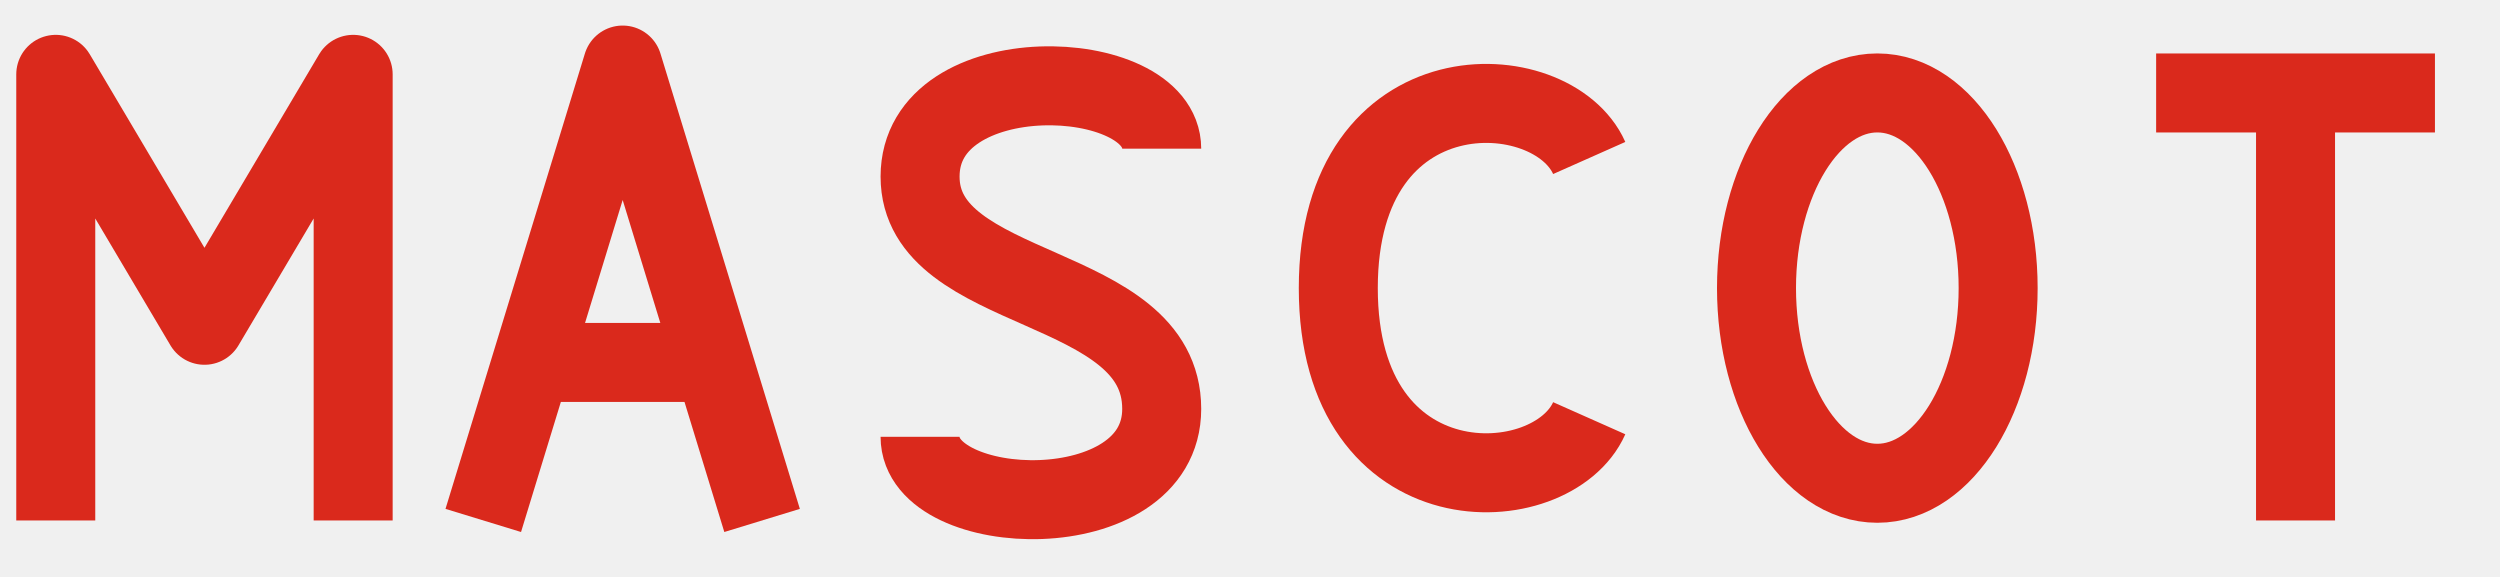
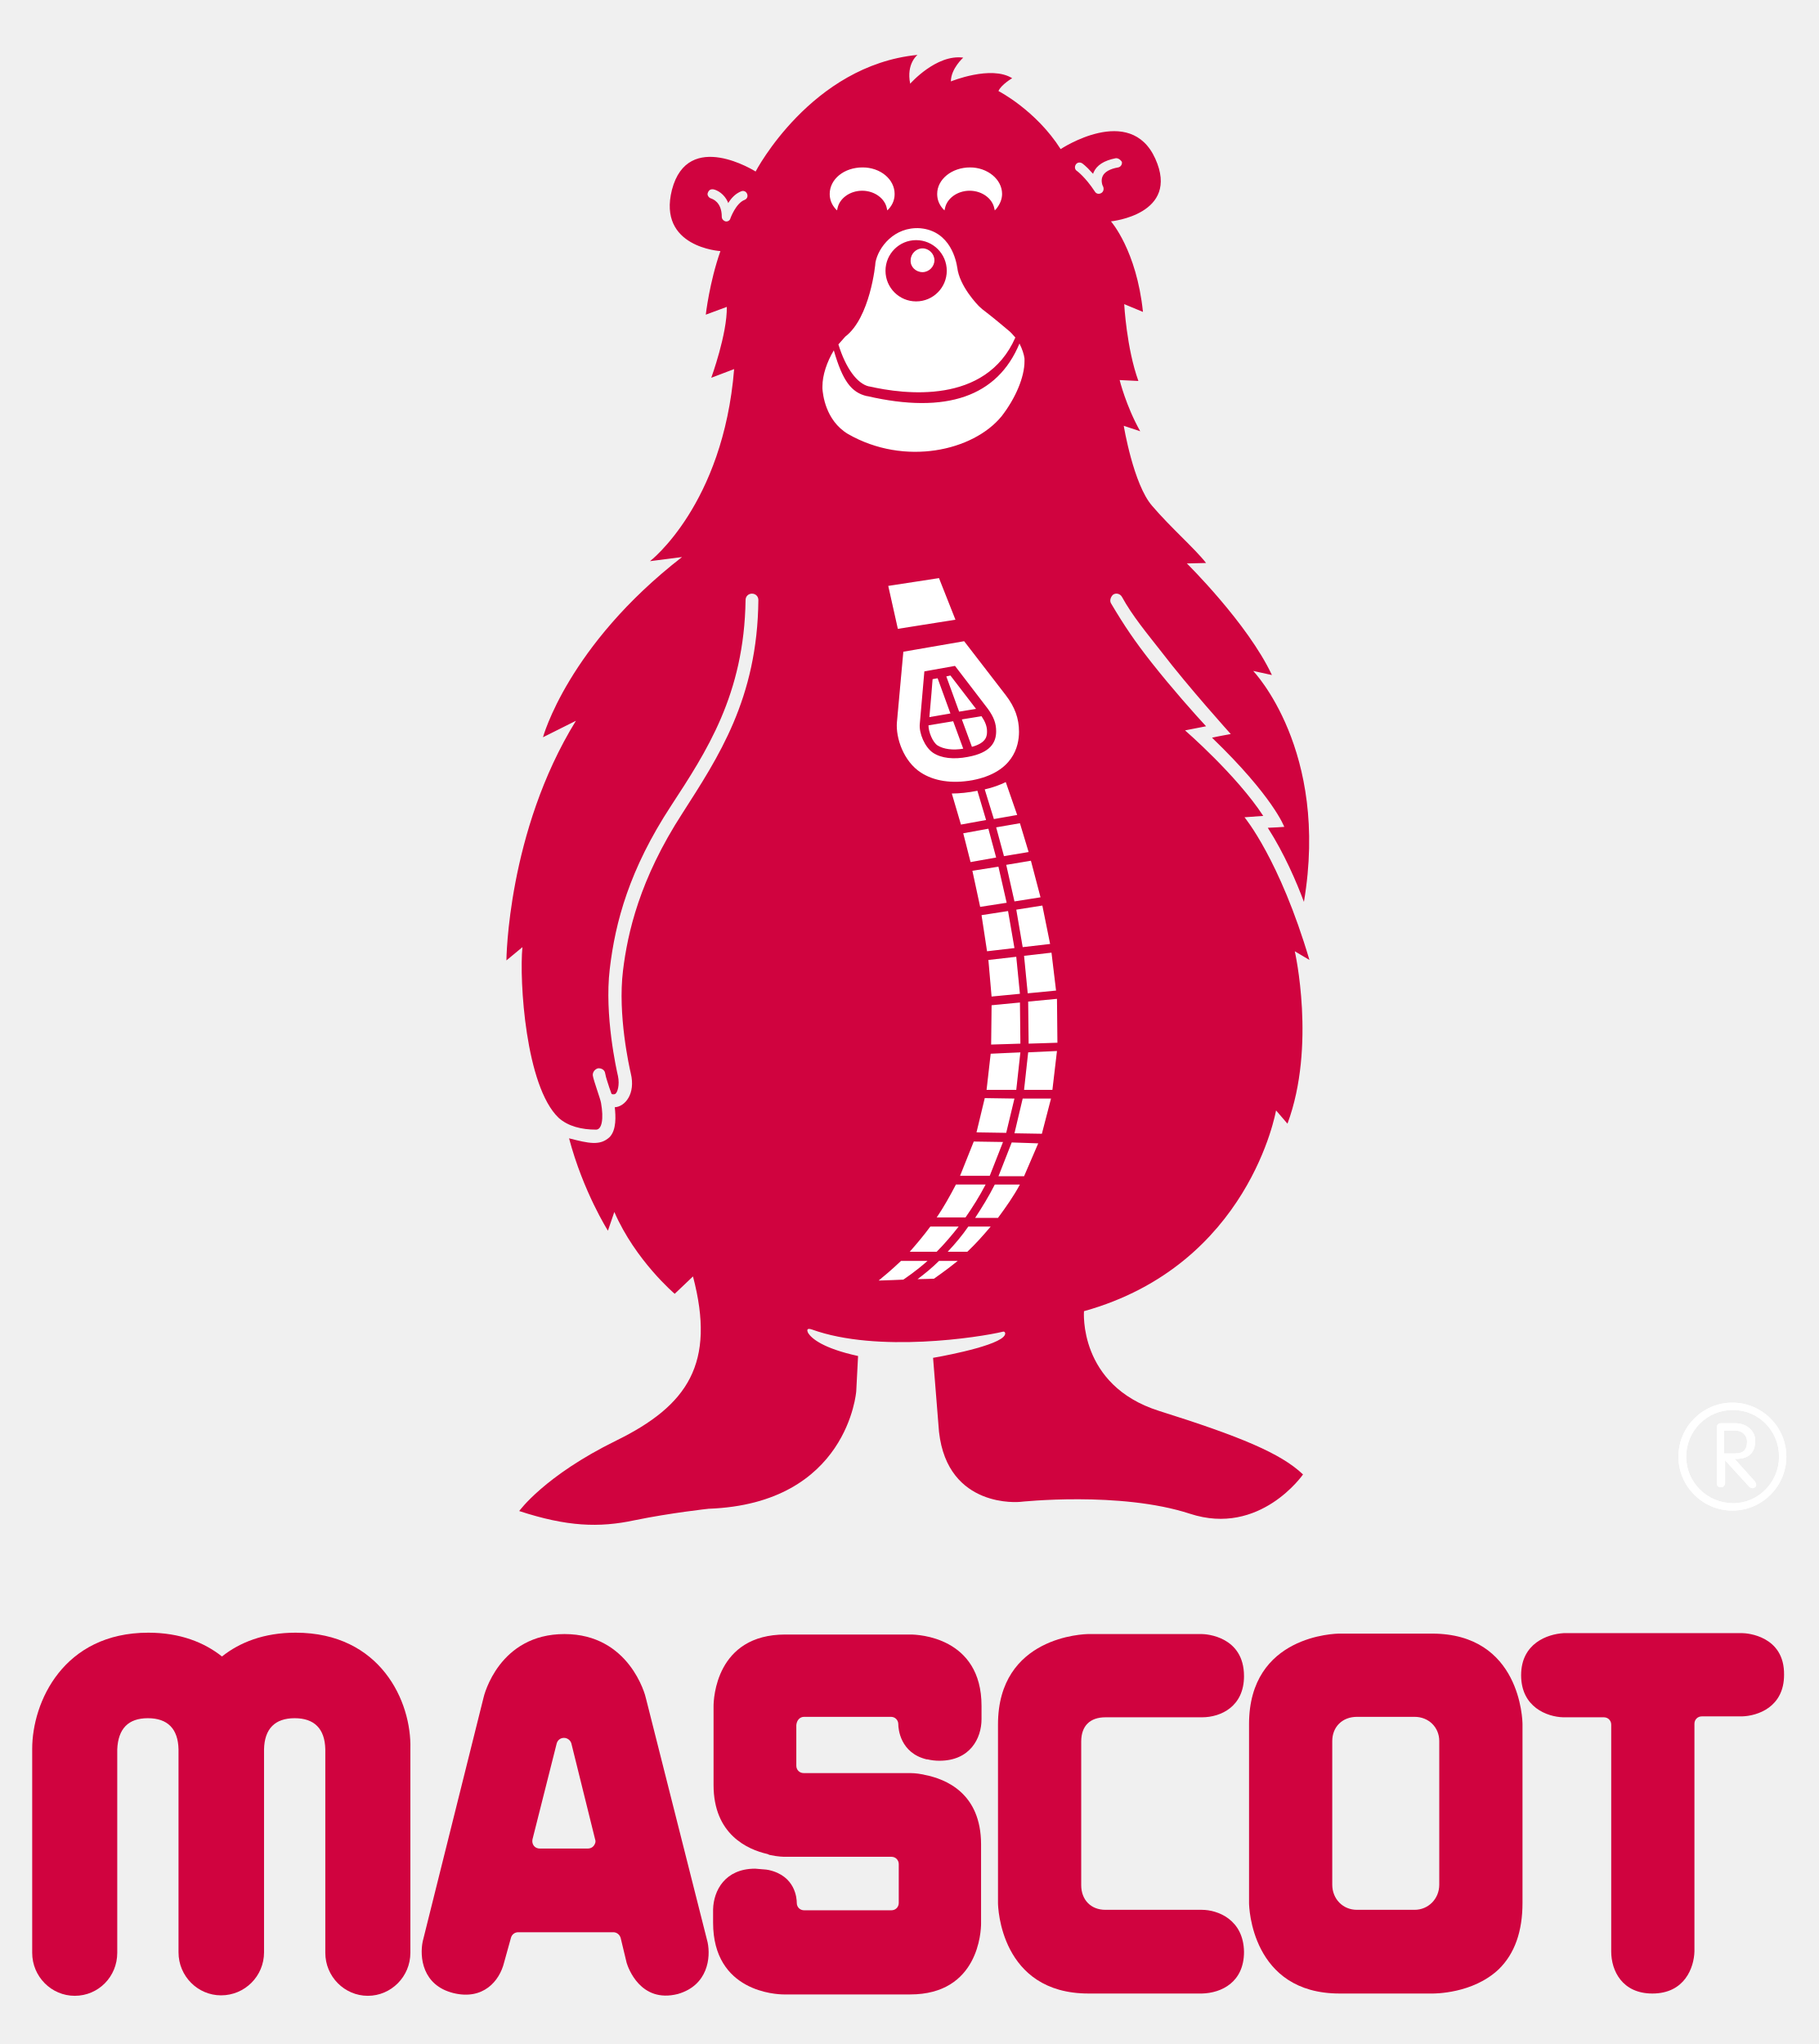
- <svg xmlns="http://www.w3.org/2000/svg" width="538" height="124" viewBox="0 0 538 124">
-   <g fill="none" stroke="#da291c" stroke-width="17" stroke-linejoin="round" transform="translate(12,12)">
-     <path d="M0 100 L0 4 L32 58 L64 4 L64 100" />
-     <g transform="translate(90,0)">
-       <path d="M2 100 L32 2 L62 100" />
-       <path d="M15 66 L49 66" />
+ <svg xmlns="http://www.w3.org/2000/svg" xmlns:xlink="http://www.w3.org/1999/xlink" width="356" height="400" version="1.1" id="Layer_1" x="0px" y="0px" viewBox="72 48 356 400" style="enable-background:new 0 0 500 500;" xml:space="preserve">
+   <g id="watermark_1_">
+     <g>
+       <g style="opacity:0.61;">
+         <g>
+           <g>
+ 					
+ 				</g>
+           <g>
+             <g>
+ 						
+ 					</g>
+             <g>
+ 						
+ 					</g>
+             <g>
+ 						
+ 					</g>
+             <g>
+ 						
+ 					</g>
+             <g>
+ 						
+ 					</g>
+             <g>
+ 						
+ 					</g>
+             <g>
+ 						
+ 					</g>
+             <g>
+ 						
+ 					</g>
+             <g>
+ 						
+ 					</g>
+             <g>
+ 						
+ 					</g>
+             <g>
+ 						
+ 					</g>
+             <g>
+ 						
+ 					</g>
+           </g>
+         </g>
+         <g>
+ 				
+ 			</g>
+         <g>
+ 				
+ 				
+ 				
+ 			</g>
+         <g>
+ 				
+ 			</g>
+         <g>
+ 				
+ 				
+ 			</g>
+         <g>
+ 				
+ 			</g>
+         <g>
+ 				
+ 				
+ 				
+ 			</g>
+         <g>
+ 				
+ 			</g>
+         <g>
+ 				
+ 				
+ 				
+ 			</g>
+         <g>
+ 				
+ 				
+ 				
+ 			</g>
+       </g>
+       <g style="opacity:0.61;">
+ 			
+ 		</g>
    </g>
-     <g transform="translate(180,0)">
-       <path d="M58 20 C58 2 6 0 6 26 C6 52 58 48 58 76 C58 102 6 100 6 82" />
-     </g>
-     <g transform="translate(270,0)">
-       <path d="M60 22 C52 4 6 2 6 50 C6 98 52 96 60 78" />
-     </g>
-     <g transform="translate(360,0)">
-       <ellipse cx="32" cy="50" rx="26" ry="42" />
-     </g>
-     <g transform="translate(450,0)">
-       <path d="M2 8 L62 8" />
-       <path d="M32 8 L32 100" />
+     <g style="opacity:0.61;">
+ 		
+ 		
+ 		
+ 		
+ 		
+ 		
+ 		
+ 		
+ 		
+ 		
+ 		
+ 		
+ 		
+ 		
+ 		
+ 		
+ 		
+ 		
+ 		
+ 		
+ 		
+ 		
+ 	</g>
+   </g>
+   <g>
+ </g>
+   <g>
+     <g>
+       <g>
+         <defs>
+           <rect id="SVGID_1_" x="34" y="26.259" width="432" height="447.483" />
+         </defs>
+         <clipPath id="SVGID_00000019662242026842722730000005765716649060211863_">
+           <use xlink:href="#SVGID_1_" style="overflow:visible;" />
+         </clipPath>
+       </g>
+       <g>
+         <defs>
+           <rect id="SVGID_00000152963505316945229040000013301001503617247406_" x="34" y="26.259" width="432" height="447.483" />
+         </defs>
+         <clipPath id="SVGID_00000183947616458235150350000005750398077501857420_">
+           <use xlink:href="#SVGID_00000152963505316945229040000013301001503617247406_" style="overflow:visible;" />
+         </clipPath>
+       </g>
+       <g>
+         <defs>
+           <rect id="SVGID_00000057858731807305951870000015740555467046056889_" x="34" y="26.259" width="432" height="447.483" />
+         </defs>
+         <clipPath id="SVGID_00000063601526104092666830000009336989137106004102_">
+           <use xlink:href="#SVGID_00000057858731807305951870000015740555467046056889_" style="overflow:visible;" />
+         </clipPath>
+       </g>
+       <g>
+         <defs>
+           <rect id="SVGID_00000169555222223105364270000003868864940615329965_" x="34" y="26.259" width="432" height="447.483" />
+         </defs>
+         <clipPath id="SVGID_00000144326659497934767820000009642017796037800091_">
+           <use xlink:href="#SVGID_00000169555222223105364270000003868864940615329965_" style="overflow:visible;" />
+         </clipPath>
+       </g>
+       <g>
+         <defs>
+           <rect id="SVGID_00000086685027327119250030000011000648720666459816_" x="34" y="26.259" width="432" height="447.483" />
+         </defs>
+         <clipPath id="SVGID_00000160887852218725192350000016100186636242198914_">
+           <use xlink:href="#SVGID_00000086685027327119250030000011000648720666459816_" style="overflow:visible;" />
+         </clipPath>
+       </g>
+       <g>
+         <defs>
+           <rect id="SVGID_00000141413407779993626220000002719748029746378646_" x="34" y="26.259" width="432" height="447.483" />
+         </defs>
+         <clipPath id="SVGID_00000004525966414604708470000007915530905091210677_">
+           <use xlink:href="#SVGID_00000141413407779993626220000002719748029746378646_" style="overflow:visible;" />
+         </clipPath>
+       </g>
+       <g>
+         <defs>
+           <rect id="SVGID_00000146464731817306686590000007098044233211330976_" x="34" y="26.259" width="432" height="447.483" />
+         </defs>
+         <clipPath id="SVGID_00000096043890252403112780000015350810836101049784_">
+           <use xlink:href="#SVGID_00000146464731817306686590000007098044233211330976_" style="overflow:visible;" />
+         </clipPath>
+       </g>
+       <g>
+         <defs>
+           <rect id="SVGID_00000009578981804292206640000009399017400805704116_" x="34" y="26.259" width="432" height="447.483" />
+         </defs>
+         <clipPath id="SVGID_00000083069695141081751140000011724130816380657083_">
+           <use xlink:href="#SVGID_00000009578981804292206640000009399017400805704116_" style="overflow:visible;" />
+         </clipPath>
+       </g>
+       <g>
+         <defs>
+           <rect id="SVGID_00000100367429003140140180000013899025093165257861_" x="34" y="26.259" width="432" height="447.483" />
+         </defs>
+         <clipPath id="SVGID_00000028290503473570048940000012415575353603561133_">
+           <use xlink:href="#SVGID_00000100367429003140140180000013899025093165257861_" style="overflow:visible;" />
+         </clipPath>
+       </g>
+       <g>
+         <defs>
+           <rect id="SVGID_00000114063157004555720620000001522961024654162601_" x="34" y="26.259" width="432" height="447.483" />
+         </defs>
+         <clipPath id="SVGID_00000087397336613159245540000010942774953445982614_">
+           <use xlink:href="#SVGID_00000114063157004555720620000001522961024654162601_" style="overflow:visible;" />
+         </clipPath>
+       </g>
+       <g>
+         <defs>
+           <rect id="SVGID_00000053545502395539676870000005278431692418147237_" x="34" y="26.259" width="432" height="447.483" />
+         </defs>
+         <clipPath id="SVGID_00000129206366953789889420000000820631138420132279_">
+           <use xlink:href="#SVGID_00000053545502395539676870000005278431692418147237_" style="overflow:visible;" />
+         </clipPath>
+       </g>
+       <g>
+         <defs>
+           <rect id="SVGID_00000084499497819239049340000013545524871634812316_" x="34" y="26.259" width="432" height="447.483" />
+         </defs>
+         <clipPath id="SVGID_00000089535687351469961070000010633534740547558069_">
+           <use xlink:href="#SVGID_00000084499497819239049340000013545524871634812316_" style="overflow:visible;" />
+         </clipPath>
+       </g>
+       <g>
+         <defs>
+           <rect id="SVGID_00000010293801603893660660000011657934823549986176_" x="34" y="26.259" width="432" height="447.483" />
+         </defs>
+         <clipPath id="SVGID_00000169540598755967699830000000363020963956063367_">
+           <use xlink:href="#SVGID_00000010293801603893660660000011657934823549986176_" style="overflow:visible;" />
+         </clipPath>
+         <path style="clip-path:url(#SVGID_00000169540598755967699830000000363020963956063367_);fill:#FFFFFF;" d="M255.415,85.953     c0,1.074,0.358,2.148,1.163,2.953l0.268,0.268l0.089-0.358c0.358-1.969,2.416-3.49,4.833-3.49c2.416,0,4.475,1.521,4.833,3.49     l0.09,0.358l0.268-0.268c0.716-0.895,1.163-1.879,1.163-2.953c0-2.864-2.864-5.191-6.265-5.191     C258.278,80.762,255.415,83.089,255.415,85.953" />
+       </g>
+       <g>
+         <defs>
+           <rect id="SVGID_00000070805354173988177990000012002388544757513859_" x="34" y="26.259" width="432" height="447.483" />
+         </defs>
+         <clipPath id="SVGID_00000172429711985697071590000012139968243362158506_">
+           <use xlink:href="#SVGID_00000070805354173988177990000012002388544757513859_" style="overflow:visible;" />
+         </clipPath>
+         <path style="clip-path:url(#SVGID_00000172429711985697071590000012139968243362158506_);fill:#FFFFFF;" d="M243.332,99.377     c0,0.447-1.074,10.829-5.907,14.498l-1.342,1.521c1.432,4.654,3.669,7.697,5.996,8.234h0.09     c6.712,1.521,22.732,3.669,28.549-9.576l-0.716-0.805l-0.358-0.358c-1.163-0.984-3.311-2.774-4.564-3.669     c-0.716-0.537-1.163-0.895-1.521-1.253c-0.358-0.358-3.759-3.938-4.296-7.607c-0.179-1.163-1.253-7.16-7.249-7.697     C247.002,92.307,243.78,96.424,243.332,99.377" />
+       </g>
+       <g>
+         <defs>
+           <rect id="SVGID_00000166655407603541586190000006584373487904353938_" x="34" y="26.259" width="432" height="447.483" />
+         </defs>
+         <clipPath id="SVGID_00000067218058147124802970000002760815176482626494_">
+           <use xlink:href="#SVGID_00000166655407603541586190000006584373487904353938_" style="overflow:visible;" />
+         </clipPath>
+         <path style="clip-path:url(#SVGID_00000067218058147124802970000002760815176482626494_);fill:#FFFFFF;" d="M234.383,85.953     c0,1.074,0.358,2.148,1.163,2.953l0.268,0.268l0.09-0.358c0.358-1.969,2.416-3.49,4.833-3.49c2.416,0,4.475,1.521,4.833,3.49     l0.089,0.358l0.268-0.268c0.805-0.895,1.163-1.879,1.163-2.953c0-2.864-2.774-5.191-6.265-5.191     C237.157,80.762,234.383,83.089,234.383,85.953" />
+       </g>
+       <g>
+         <defs>
+           <rect id="SVGID_00000116923098557143973730000012013484890842924978_" x="34" y="26.259" width="432" height="447.483" />
+         </defs>
+         <clipPath id="SVGID_00000039842429904783599670000003099805782657973685_">
+           <use xlink:href="#SVGID_00000116923098557143973730000012013484890842924978_" style="overflow:visible;" />
+         </clipPath>
+         <path style="clip-path:url(#SVGID_00000039842429904783599670000003099805782657973685_);fill:#FFFFFF;" d="M272.508,118.709     v-0.537c-0.09-0.805-0.447-1.879-0.984-2.953c-4.296,10.382-14.319,13.872-29.802,10.292h-0.09     c-3.043-0.716-4.743-3.043-6.444-8.95c-1.342,2.237-2.148,4.833-2.148,7.07v0.447c0,0.984,0.537,6.175,5.012,8.86     c11.098,6.354,24.522,3.311,30.071-3.49C270.808,125.868,272.508,121.751,272.508,118.709" />
+       </g>
+       <g>
+         <defs>
+           <rect id="SVGID_00000010273963255473980280000004713402468929423021_" x="34" y="26.259" width="432" height="447.483" />
+         </defs>
+         <clipPath id="SVGID_00000183937349798977815810000003774844530959350660_">
+           <use xlink:href="#SVGID_00000010273963255473980280000004713402468929423021_" style="overflow:visible;" />
+         </clipPath>
+         <path style="clip-path:url(#SVGID_00000183937349798977815810000003774844530959350660_);fill:#FFFFFF;" d="M258.278,203.283     L258.278,203.283l1.79,6.086l4.922-0.895l-1.7-5.728C261.5,203.104,259.8,203.283,258.278,203.283" />
+       </g>
+       <g>
+         <defs>
+           <rect id="SVGID_00000125580881379799700990000006529630645174025642_" x="34" y="26.259" width="432" height="447.483" />
+         </defs>
+         <clipPath id="SVGID_00000021114165175270615620000008797925367527916479_">
+           <use xlink:href="#SVGID_00000125580881379799700990000006529630645174025642_" style="overflow:visible;" />
+         </clipPath>
+         <path style="clip-path:url(#SVGID_00000021114165175270615620000008797925367527916479_);fill:#FFFFFF;" d="M264.722,202.477     l1.79,5.728l4.564-0.805l-2.237-6.444C267.765,201.582,266.333,202.119,264.722,202.477" />
+       </g>
+       <g>
+         <defs>
+           <rect id="SVGID_00000023279065946867003880000012411805448031993995_" x="34" y="26.259" width="432" height="447.483" />
+         </defs>
+         <clipPath id="SVGID_00000113310730584160047760000005164316533159568260_">
+           <use xlink:href="#SVGID_00000023279065946867003880000012411805448031993995_" style="overflow:visible;" />
+         </clipPath>
+         <polygon style="clip-path:url(#SVGID_00000113310730584160047760000005164316533159568260_);fill:#FFFFFF;" points="     260.516,211.069 261.948,216.707 266.96,215.812 265.438,210.174    " />
+       </g>
+       <g>
+         <defs>
+           <rect id="SVGID_00000030471395212534404990000008943183934060893595_" x="34" y="26.259" width="432" height="447.483" />
+         </defs>
+         <clipPath id="SVGID_00000144313542842914998770000011702848710865676462_">
+           <use xlink:href="#SVGID_00000030471395212534404990000008943183934060893595_" style="overflow:visible;" />
+         </clipPath>
+         <polygon style="clip-path:url(#SVGID_00000144313542842914998770000011702848710865676462_);fill:#FFFFFF;" points="     266.96,209.906 268.571,215.544 273.403,214.738 271.613,209.1    " />
+       </g>
+       <g>
+         <defs>
+           <rect id="SVGID_00000075160537822604064960000017486280306516580526_" x="34" y="26.259" width="432" height="447.483" />
+         </defs>
+         <clipPath id="SVGID_00000005254051158749115000000014764031645447604623_">
+           <use xlink:href="#SVGID_00000075160537822604064960000017486280306516580526_" style="overflow:visible;" />
+         </clipPath>
+         <polygon style="clip-path:url(#SVGID_00000005254051158749115000000014764031645447604623_);fill:#FFFFFF;" points="     262.306,218.408 263.827,225.388 269.018,224.583 267.407,217.513    " />
+       </g>
+       <g>
+         <defs>
+           <rect id="SVGID_00000042017233808069834340000003729439150461551526_" x="34" y="26.259" width="432" height="447.483" />
+         </defs>
+         <clipPath id="SVGID_00000028290193044180601910000003827804066953380273_">
+           <use xlink:href="#SVGID_00000042017233808069834340000003729439150461551526_" style="overflow:visible;" />
+         </clipPath>
+         <polygon style="clip-path:url(#SVGID_00000028290193044180601910000003827804066953380273_);fill:#FFFFFF;" points="     268.929,217.244 270.539,224.404 275.73,223.598 273.851,216.439    " />
+       </g>
+       <g>
+         <defs>
+           <rect id="SVGID_00000015317273185480478910000001548623908302012837_" x="34" y="26.259" width="432" height="447.483" />
+         </defs>
+         <clipPath id="SVGID_00000140710211890023666490000012357705636909333915_">
+           <use xlink:href="#SVGID_00000015317273185480478910000001548623908302012837_" style="overflow:visible;" />
+         </clipPath>
+         <polygon style="clip-path:url(#SVGID_00000140710211890023666490000012357705636909333915_);fill:#FFFFFF;" points="     264.096,227.089 265.259,234.159 270.629,233.533 269.376,226.283    " />
+       </g>
+       <g>
+         <defs>
+           <rect id="SVGID_00000160180791683420742500000005463531182375749267_" x="34" y="26.259" width="432" height="447.483" />
+         </defs>
+         <clipPath id="SVGID_00000168098033355461924360000003487346160895236535_">
+           <use xlink:href="#SVGID_00000160180791683420742500000005463531182375749267_" style="overflow:visible;" />
+         </clipPath>
+         <polygon style="clip-path:url(#SVGID_00000168098033355461924360000003487346160895236535_);fill:#FFFFFF;" points="     270.897,226.015 272.15,233.354 277.61,232.727 276.088,225.209    " />
+       </g>
+       <g>
+         <defs>
+           <rect id="SVGID_00000122714556241607777720000003979556789537819044_" x="34" y="26.259" width="432" height="447.483" />
+         </defs>
+         <clipPath id="SVGID_00000168076825379794091720000008538750477542566544_">
+           <use xlink:href="#SVGID_00000122714556241607777720000003979556789537819044_" style="overflow:visible;" />
+         </clipPath>
+         <polygon style="clip-path:url(#SVGID_00000168076825379794091720000008538750477542566544_);fill:#FFFFFF;" points="     265.438,235.86 265.975,243.019 271.613,242.482 270.897,235.233    " />
+       </g>
+       <g>
+         <defs>
+           <rect id="SVGID_00000027589780382302451230000013472198471758826174_" x="34" y="26.259" width="432" height="447.483" />
+         </defs>
+         <clipPath id="SVGID_00000103228433922359728270000010063329160671864252_">
+           <use xlink:href="#SVGID_00000027589780382302451230000013472198471758826174_" style="overflow:visible;" />
+         </clipPath>
+         <polygon style="clip-path:url(#SVGID_00000103228433922359728270000010063329160671864252_);fill:#FFFFFF;" points="     272.419,235.054 273.135,242.303 278.684,241.766 277.878,234.428    " />
+       </g>
+       <g>
+         <defs>
+           <rect id="SVGID_00000178885260065013687380000002407596373936501425_" x="34" y="26.259" width="432" height="447.483" />
+         </defs>
+         <clipPath id="SVGID_00000106136336494673718360000011955994845082201751_">
+           <use xlink:href="#SVGID_00000178885260065013687380000002407596373936501425_" style="overflow:visible;" />
+         </clipPath>
+         <polygon style="clip-path:url(#SVGID_00000106136336494673718360000011955994845082201751_);fill:#FFFFFF;" points="     266.065,244.72 265.975,252.416 271.792,252.237 271.703,244.183    " />
+       </g>
+       <g>
+         <defs>
+           <rect id="SVGID_00000041992622122882497670000005328957256130114947_" x="34" y="26.259" width="432" height="447.483" />
+         </defs>
+         <clipPath id="SVGID_00000116933454840260165570000002704160015370716319_">
+           <use xlink:href="#SVGID_00000041992622122882497670000005328957256130114947_" style="overflow:visible;" />
+         </clipPath>
+         <polygon style="clip-path:url(#SVGID_00000116933454840260165570000002704160015370716319_);fill:#FFFFFF;" points="     273.224,244.004 273.314,252.237 278.952,252.058 278.863,243.467    " />
+       </g>
+       <g>
+         <defs>
+           <rect id="SVGID_00000039131947239364062580000006915287003988923522_" x="34" y="26.259" width="432" height="447.483" />
+         </defs>
+         <clipPath id="SVGID_00000154421322495324783170000004179623000423268766_">
+           <use xlink:href="#SVGID_00000039131947239364062580000006915287003988923522_" style="overflow:visible;" />
+         </clipPath>
+         <polygon style="clip-path:url(#SVGID_00000154421322495324783170000004179623000423268766_);fill:#FFFFFF;" points="     265.886,254.206 265.08,261.277 270.897,261.277 271.703,254.027    " />
+       </g>
+       <g>
+         <defs>
+           <rect id="SVGID_00000114041282383602320630000003649481162532978104_" x="34" y="26.259" width="432" height="447.483" />
+         </defs>
+         <clipPath id="SVGID_00000041269640932094397760000008254247094873145535_">
+           <use xlink:href="#SVGID_00000114041282383602320630000003649481162532978104_" style="overflow:visible;" />
+         </clipPath>
+         <polygon style="clip-path:url(#SVGID_00000041269640932094397760000008254247094873145535_);fill:#FFFFFF;" points="     273.224,253.938 272.419,261.277 278.057,261.366 278.863,253.759    " />
+       </g>
+       <g>
+         <defs>
+           <rect id="SVGID_00000150091170650971023360000001112720374381257133_" x="34" y="26.259" width="432" height="447.483" />
+         </defs>
+         <clipPath id="SVGID_00000111149039185984211570000012131918253763968436_">
+           <use xlink:href="#SVGID_00000150091170650971023360000001112720374381257133_" style="overflow:visible;" />
+         </clipPath>
+         <polygon style="clip-path:url(#SVGID_00000111149039185984211570000012131918253763968436_);fill:#FFFFFF;" points="     263.111,269.689 268.929,269.779 270.629,262.977 264.812,262.977    " />
+       </g>
+       <g>
+         <defs>
+           <rect id="SVGID_00000088817632433527255980000008502265698050483105_" x="34" y="26.259" width="432" height="447.483" />
+         </defs>
+         <clipPath id="SVGID_00000013166113998368016700000008608808023156336054_">
+           <use xlink:href="#SVGID_00000088817632433527255980000008502265698050483105_" style="overflow:visible;" />
+         </clipPath>
+         <polygon style="clip-path:url(#SVGID_00000013166113998368016700000008608808023156336054_);fill:#FFFFFF;" points="     270.539,269.779 275.909,269.958 277.699,263.066 272.15,263.066    " />
+       </g>
+       <g>
+         <defs>
+           <rect id="SVGID_00000067222963593138518640000005507107369975791263_" x="34" y="26.259" width="432" height="447.483" />
+         </defs>
+         <clipPath id="SVGID_00000102515349905803361380000014377804215028173213_">
+           <use xlink:href="#SVGID_00000067222963593138518640000005507107369975791263_" style="overflow:visible;" />
+         </clipPath>
+         <polygon style="clip-path:url(#SVGID_00000102515349905803361380000014377804215028173213_);fill:#FFFFFF;" points="     262.574,271.39 259.979,278.102 265.796,278.102 268.392,271.479    " />
+       </g>
+       <g>
+         <defs>
+           <rect id="SVGID_00000145018060049160670710000011612598899216755884_" x="34" y="26.259" width="432" height="447.483" />
+         </defs>
+         <clipPath id="SVGID_00000091738030222937586490000012234996733804437939_">
+           <use xlink:href="#SVGID_00000145018060049160670710000011612598899216755884_" style="overflow:visible;" />
+         </clipPath>
+         <polygon style="clip-path:url(#SVGID_00000091738030222937586490000012234996733804437939_);fill:#FFFFFF;" points="     270.003,271.569 267.407,278.102 272.508,278.102 275.283,271.748    " />
+       </g>
+       <g>
+         <defs>
+           <rect id="SVGID_00000031886059504414769830000012854491632630853039_" x="34" y="26.259" width="432" height="447.483" />
+         </defs>
+         <clipPath id="SVGID_00000032642309554941782420000014378410569683389073_">
+           <use xlink:href="#SVGID_00000031886059504414769830000012854491632630853039_" style="overflow:visible;" />
+         </clipPath>
+         <path style="clip-path:url(#SVGID_00000032642309554941782420000014378410569683389073_);fill:#FFFFFF;" d="M255.325,286.246     c0.626,0,5.638,0.09,5.638,0.09c1.432-2.058,2.774-4.206,3.938-6.444h-5.817C257.92,282.04,256.667,284.188,255.325,286.246" />
+       </g>
+       <g>
+         <defs>
+           <rect id="SVGID_00000070097405025906531870000007227668766965328811_" x="34" y="26.259" width="432" height="447.483" />
+         </defs>
+         <clipPath id="SVGID_00000111899188578936773350000002722723077837965198_">
+           <use xlink:href="#SVGID_00000070097405025906531870000007227668766965328811_" style="overflow:visible;" />
+         </clipPath>
+         <path style="clip-path:url(#SVGID_00000111899188578936773350000002722723077837965198_);fill:#FFFFFF;" d="M262.843,286.336     c0.537,0,4.475,0,4.475,0c1.521-2.058,3.043-4.206,4.296-6.533c-0.537,0-4.922,0-4.922,0     C265.528,282.129,264.185,284.277,262.843,286.336" />
+       </g>
+       <g>
+         <defs>
+           <rect id="SVGID_00000059292764427672081850000001165835292800105870_" x="34" y="26.259" width="432" height="447.483" />
+         </defs>
+         <clipPath id="SVGID_00000066514917847157864380000015583925775517025955_">
+           <use xlink:href="#SVGID_00000059292764427672081850000001165835292800105870_" style="overflow:visible;" />
+         </clipPath>
+         <path style="clip-path:url(#SVGID_00000066514917847157864380000015583925775517025955_);fill:#FFFFFF;" d="M250.045,292.958     c0.716,0,5.28,0,5.28,0c1.521-1.521,2.953-3.222,4.296-4.922c-0.626,0-5.37-0.09-5.549-0.09     C252.819,289.736,251.387,291.437,250.045,292.958" />
+       </g>
+       <g>
+         <defs>
+           <rect id="SVGID_00000062149969495159691850000017702026487666162348_" x="34" y="26.259" width="432" height="447.483" />
+         </defs>
+         <clipPath id="SVGID_00000059997248517616878270000007393940541314524577_">
+           <use xlink:href="#SVGID_00000062149969495159691850000017702026487666162348_" style="overflow:visible;" />
+         </clipPath>
+         <path style="clip-path:url(#SVGID_00000059997248517616878270000007393940541314524577_);fill:#FFFFFF;" d="M257.473,292.958     c0.626,0,3.938,0,3.938,0c1.611-1.521,3.132-3.222,4.564-4.922c-0.626,0-4.206,0-4.385,0     C260.337,289.736,258.994,291.437,257.473,292.958" />
+       </g>
+       <g>
+         <defs>
+           <rect id="SVGID_00000008833493495712056010000016379766216963291327_" x="34" y="26.259" width="432" height="447.483" />
+         </defs>
+         <clipPath id="SVGID_00000152943927792458145890000017750360059051991453_">
+           <use xlink:href="#SVGID_00000008833493495712056010000016379766216963291327_" style="overflow:visible;" />
+         </clipPath>
+         <path style="clip-path:url(#SVGID_00000152943927792458145890000017750360059051991453_);fill:#FFFFFF;" d="M243.959,298.597     L243.959,298.597c0.895,0,4.833-0.179,4.833-0.179c0.626-0.358,2.416-1.611,4.743-3.669c-0.716,0-5.012,0-5.191,0     C246.465,296.538,244.943,297.791,243.959,298.597" />
+       </g>
+       <g>
+         <defs>
+           <rect id="SVGID_00000044886702721007920840000005741177093757926819_" x="34" y="26.259" width="432" height="447.483" />
+         </defs>
+         <clipPath id="SVGID_00000116949870551921277210000014356569297591154597_">
+           <use xlink:href="#SVGID_00000044886702721007920840000005741177093757926819_" style="overflow:visible;" />
+         </clipPath>
+         <path style="clip-path:url(#SVGID_00000116949870551921277210000014356569297591154597_);fill:#FFFFFF;" d="M251.656,298.328     c0.805,0,3.222-0.089,3.222-0.089c0.447-0.358,2.237-1.521,4.654-3.49c-0.716,0-3.669,0-3.669,0     C254.43,296.091,252.998,297.254,251.656,298.328" />
+       </g>
+       <g>
+         <defs>
+           <rect id="SVGID_00000103982066200967098430000004556432224184120971_" x="34" y="26.259" width="432" height="447.483" />
+         </defs>
+         <clipPath id="SVGID_00000132057548778139280830000005583472733682879875_">
+           <use xlink:href="#SVGID_00000103982066200967098430000004556432224184120971_" style="overflow:visible;" />
+         </clipPath>
+         <path style="clip-path:url(#SVGID_00000132057548778139280830000005583472733682879875_);fill:#FFFFFF;" d="M253.893,181.356" />
+       </g>
+       <g>
+         <defs>
+           <rect id="SVGID_00000055677029249056671810000009060980810733706380_" x="34" y="26.259" width="432" height="447.483" />
+         </defs>
+         <clipPath id="SVGID_00000130614425434504219070000005359918278167047319_">
+           <use xlink:href="#SVGID_00000055677029249056671810000009060980810733706380_" style="overflow:visible;" />
+         </clipPath>
+         <path style="clip-path:url(#SVGID_00000130614425434504219070000005359918278167047319_);fill:#FFFFFF;" d="M253.893,181.356" />
+       </g>
+       <g>
+         <defs>
+           <rect id="SVGID_00000145779464466512354740000017806781114471121819_" x="34" y="26.259" width="432" height="447.483" />
+         </defs>
+         <clipPath id="SVGID_00000003078494332170623280000003715017448211304126_">
+           <use xlink:href="#SVGID_00000145779464466512354740000017806781114471121819_" style="overflow:visible;" />
+         </clipPath>
+         <polygon style="clip-path:url(#SVGID_00000003078494332170623280000003715017448211304126_);fill:#FFFFFF;" points="     255.773,161.13 245.838,162.741 247.718,171.064 258.994,169.274    " />
+       </g>
+       <g>
+         <defs>
+           <rect id="SVGID_00000181066591452681907370000012366161888239302827_" x="34" y="26.259" width="432" height="447.483" />
+         </defs>
+         <clipPath id="SVGID_00000115473905466524128680000001838644366366373531_">
+           <use xlink:href="#SVGID_00000181066591452681907370000012366161888239302827_" style="overflow:visible;" />
+         </clipPath>
+         <path style="clip-path:url(#SVGID_00000115473905466524128680000001838644366366373531_);fill:#FFFFFF;" d="M248.792,175.539     l-1.253,13.782c-0.268,3.132,1.342,7.697,4.654,9.845c2.595,1.7,6.086,2.237,10.113,1.521c7.965-1.521,9.129-6.623,9.129-9.487     c0-2.595-0.805-4.833-2.595-7.16l-8.144-10.561L248.792,175.539z" />
+       </g>
+       <g>
+         <defs>
+           <rect id="SVGID_00000104693341056134479140000014520354999888434834_" x="34" y="26.259" width="432" height="447.483" />
+         </defs>
+         <clipPath id="SVGID_00000169521405770705640220000008416972721448060342_">
+           <use xlink:href="#SVGID_00000104693341056134479140000014520354999888434834_" style="overflow:visible;" />
+         </clipPath>
+         <path style="clip-path:url(#SVGID_00000169521405770705640220000008416972721448060342_);fill:#FFFFFF;" d="M409.528,327.952     h2.058c1.432,0,2.327,0.984,2.327,2.148c0,1.611-0.716,2.327-2.327,2.327h-2.148v-4.475H409.528z M409.528,333.679l4.743,5.191     c0.179,0.179,0.358,0.358,0.716,0.358c0.358,0,0.716-0.268,0.716-0.626c0-0.268-0.09-0.447-0.268-0.716l-3.938-4.385h0.626     c1.879-0.09,3.401-0.984,3.401-3.58c0-2.058-1.879-3.401-3.848-3.401h-2.864c-0.537,0-0.805,0.358-0.805,0.805v10.919     c0,0.537,0.268,0.805,0.805,0.805c0.447,0,0.805-0.358,0.805-0.805v-4.564H409.528z" />
+       </g>
+       <g>
+         <defs>
+           <rect id="SVGID_00000101825985328916315240000001329075030233447605_" x="34" y="26.259" width="432" height="447.483" />
+         </defs>
+         <clipPath id="SVGID_00000060734851932830341120000001602782104370398390_">
+           <use xlink:href="#SVGID_00000101825985328916315240000001329075030233447605_" style="overflow:visible;" />
+         </clipPath>
+         <path style="clip-path:url(#SVGID_00000060734851932830341120000001602782104370398390_);fill:#FFFFFF;" d="M400.488,333.053     c0,5.817,4.743,10.561,10.561,10.561c5.817,0,10.561-4.743,10.561-10.561s-4.743-10.561-10.561-10.561     C405.232,322.492,400.488,327.236,400.488,333.053 M402.01,333.053c0-5.012,4.027-9.129,9.129-9.129     c5.012,0,9.039,4.027,9.039,9.129c0,5.012-4.027,9.129-9.039,9.129C406.037,342.092,402.01,338.065,402.01,333.053" />
+       </g>
+       <g>
+         <defs>
+           <rect id="SVGID_00000019673548800786213120000003786150933546052005_" x="34" y="26.259" width="432" height="447.483" />
+         </defs>
+         <clipPath id="SVGID_00000142880647289923173080000014342516624097322891_">
+           <use xlink:href="#SVGID_00000019673548800786213120000003786150933546052005_" style="overflow:visible;" />
+         </clipPath>
+         <path style="clip-path:url(#SVGID_00000142880647289923173080000014342516624097322891_);fill:#FFFFFF;" d="M409.528,327.952     h2.058c1.432,0,2.327,0.984,2.327,2.148c0,1.611-0.716,2.327-2.327,2.327h-2.148v-4.475H409.528z M409.528,333.679l4.743,5.191     c0.179,0.179,0.358,0.358,0.716,0.358c0.358,0,0.716-0.268,0.716-0.626c0-0.268-0.09-0.447-0.268-0.716l-3.938-4.385h0.626     c1.879-0.09,3.401-0.984,3.401-3.58c0-2.058-1.879-3.401-3.848-3.401h-2.864c-0.537,0-0.805,0.358-0.805,0.805v10.919     c0,0.537,0.268,0.805,0.805,0.805c0.447,0,0.805-0.358,0.805-0.805v-4.564H409.528z" />
+       </g>
+       <g>
+         <defs>
+           <rect id="SVGID_00000070799485540128294170000001922548484940936365_" x="34" y="26.259" width="432" height="447.483" />
+         </defs>
+         <clipPath id="SVGID_00000070836448588903491070000006931411825550395839_">
+           <use xlink:href="#SVGID_00000070799485540128294170000001922548484940936365_" style="overflow:visible;" />
+         </clipPath>
+         <path style="clip-path:url(#SVGID_00000070836448588903491070000006931411825550395839_);fill:#FFFFFF;" d="M400.488,333.053     c0,5.817,4.743,10.561,10.561,10.561c5.817,0,10.561-4.743,10.561-10.561s-4.743-10.561-10.561-10.561     C405.232,322.492,400.488,327.236,400.488,333.053 M402.01,333.053c0-5.012,4.027-9.129,9.129-9.129     c5.012,0,9.039,4.027,9.039,9.129c0,5.012-4.027,9.129-9.039,9.129C406.037,342.092,402.01,338.065,402.01,333.053" />
+       </g>
+       <g>
+         <defs>
+           <rect id="SVGID_00000058561565732176325300000002811229201064359052_" x="34" y="26.259" width="432" height="447.483" />
+         </defs>
+         <clipPath id="SVGID_00000068676335611755125520000017037737362897449911_">
+           <use xlink:href="#SVGID_00000058561565732176325300000002811229201064359052_" style="overflow:visible;" />
+         </clipPath>
+         <path style="clip-path:url(#SVGID_00000068676335611755125520000017037737362897449911_);fill:#D0033F;" d="M413.018,367.598     h-34.993c-3.132,0.179-8.323,1.969-8.323,8.234s5.101,8.144,8.234,8.234h7.965c0.805,0,1.432,0.626,1.432,1.432v44.39     c0,3.759,2.148,8.234,8.055,8.234c6.354,0,8.144-5.101,8.234-8.234v-44.569c0-0.805,0.626-1.432,1.432-1.432h7.876     c3.043-0.09,8.234-1.79,8.234-8.144C421.252,368.135,413.913,367.598,413.018,367.598" />
+       </g>
+       <g>
+         <defs>
+           <rect id="SVGID_00000156552443708416990710000002627614176259898498_" x="34" y="26.259" width="432" height="447.483" />
+         </defs>
+         <clipPath id="SVGID_00000009573058949744054410000001472698346148382368_">
+           <use xlink:href="#SVGID_00000156552443708416990710000002627614176259898498_" style="overflow:visible;" />
+         </clipPath>
+         <path style="clip-path:url(#SVGID_00000009573058949744054410000001472698346148382368_);fill:#D0033F;" d="M210.487,428.098     l-12.082-47.791c-0.09-0.537-3.222-12.53-15.93-12.53c-12.798,0-15.751,11.993-15.841,12.44l-11.903,47.702     c-0.626,3.043-0.09,8.592,5.996,10.113c5.817,1.432,9.039-2.327,9.934-5.996l1.342-4.833c0.179-0.626,0.716-1.074,1.432-1.074     h18.615c0.626,0,1.253,0.447,1.432,1.163l1.163,4.833c0.268,0.895,2.685,7.965,10.024,6.086     C210.577,436.511,211.114,431.052,210.487,428.098 M188.203,409.214L188.203,409.214c-0.268,0.358-0.716,0.537-1.163,0.537     h-9.397c-0.447,0-0.895-0.179-1.163-0.537c-0.268-0.358-0.358-0.805-0.268-1.253l4.743-18.794     c0.179-0.626,0.716-1.074,1.432-1.074c0.626,0,1.253,0.447,1.432,1.074l4.654,18.794     C188.65,408.409,188.471,408.856,188.203,409.214" />
+       </g>
+       <g>
+         <defs>
+           <rect id="SVGID_00000181049404053506635220000006478411824516486561_" x="34" y="26.259" width="432" height="447.483" />
+         </defs>
+         <clipPath id="SVGID_00000129171369866048626130000015455701467207808151_">
+           <use xlink:href="#SVGID_00000181049404053506635220000006478411824516486561_" style="overflow:visible;" />
+         </clipPath>
+         <path style="clip-path:url(#SVGID_00000129171369866048626130000015455701467207808151_);fill:#D0033F;" d="M352.25,367.688     h-18.078c-0.716,0-17.72,0.268-17.72,17.72v34.993c0,0.716,0.447,17.72,17.72,17.72h18.168c0.268,0,7.876,0.089,12.977-4.743     c3.132-3.043,4.654-7.428,4.654-12.977v-34.993C369.97,384.692,369.612,367.688,352.25,367.688 M353.682,388.72v28.102     c0,2.774-2.148,4.922-4.833,4.922h-11.277c-2.774,0-4.833-2.148-4.833-4.922V388.72c0-2.774,1.969-4.743,4.833-4.743h11.277     C351.623,383.976,353.682,386.035,353.682,388.72" />
+       </g>
+       <g>
+         <defs>
+           <rect id="SVGID_00000035532105638156787690000014836186034984254114_" x="34" y="26.259" width="432" height="447.483" />
+         </defs>
+         <clipPath id="SVGID_00000171688030436361527750000010818995984729875613_">
+           <use xlink:href="#SVGID_00000035532105638156787690000014836186034984254114_" style="overflow:visible;" />
+         </clipPath>
+         <path style="clip-path:url(#SVGID_00000171688030436361527750000010818995984729875613_);fill:#D0033F;" d="M229.371,383.976     h17.004c0.805,0,1.432,0.626,1.432,1.432c0,0.895,0.358,5.638,5.549,6.891h0.179c0.716,0.179,1.521,0.268,2.327,0.268     c5.996,0,8.234-4.385,8.234-8.144v-2.595c0-13.514-12.53-13.961-13.872-13.961h-24.522c-13.603,0-14.051,12.619-14.051,14.051     v15.393c0,9.666,6.623,12.619,10.561,13.514c0.09,0,0.179,0.09,0.179,0.09l0.268,0.09c1.611,0.358,2.774,0.358,3.043,0.358     h20.763c0.805,0,1.432,0.626,1.432,1.432v7.607c0,0.805-0.626,1.432-1.432,1.432h-17.094c-0.805,0-1.432-0.626-1.432-1.432     c0-0.895-0.268-5.28-5.459-6.444l-0.537-0.09l-2.148-0.179c-5.907,0-8.144,4.296-8.234,7.965v2.595     c0,13.603,12.44,14.051,13.872,14.051h24.701c13.424,0,13.872-12.44,13.872-13.872v-15.483c0-10.024-6.891-12.798-11.008-13.603     l-0.358-0.09c-1.342-0.268-2.327-0.268-2.506-0.268h-20.853c-0.805,0-1.432-0.626-1.432-1.432v-7.965     C227.939,384.603,228.566,383.976,229.371,383.976" />
+       </g>
+       <g>
+         <defs>
+           <rect id="SVGID_00000108988763141216039650000011906242751717824400_" x="34" y="26.259" width="432" height="447.483" />
+         </defs>
+         <clipPath id="SVGID_00000118388218622448260350000011418582704633664665_">
+           <use xlink:href="#SVGID_00000108988763141216039650000011906242751717824400_" style="overflow:visible;" />
+         </clipPath>
+         <path style="clip-path:url(#SVGID_00000118388218622448260350000011418582704633664665_);fill:#D0033F;" d="M307.233,421.744     h-18.884c-2.864,0-4.743-1.969-4.743-4.833v-28.102c0-3.043,1.7-4.743,4.743-4.743h18.884c3.759,0,8.234-2.148,8.234-8.055     c0-7.786-7.428-8.234-8.234-8.234l0,0h-22.195c-0.716,0-17.72,0.358-17.72,17.72v34.904c0,0.716,0.447,17.72,17.72,17.72h22.195     c3.848-0.089,8.234-2.237,8.234-8.144C315.377,423.623,310.276,421.744,307.233,421.744" />
+       </g>
+       <g>
+         <defs>
+           <rect id="SVGID_00000155144055081618194400000013725619921624735644_" x="34" y="26.259" width="432" height="447.483" />
+         </defs>
+         <clipPath id="SVGID_00000044890574600495532280000003045685270099522690_">
+           <use xlink:href="#SVGID_00000155144055081618194400000013725619921624735644_" style="overflow:visible;" />
+         </clipPath>
+         <path style="clip-path:url(#SVGID_00000044890574600495532280000003045685270099522690_);fill:#D0033F;" d="M129.851,367.509     c-6.175,0-10.919,1.879-14.409,4.654c-3.49-2.774-8.234-4.654-14.409-4.654c-16.646,0-22.732,13.603-22.732,22.732v39.915     c0,4.654,3.759,8.413,8.323,8.413c4.654,0,8.323-3.759,8.323-8.413v-39.826c0.179-4.027,2.148-6.086,5.996-6.086     c3.848,0,5.907,2.058,5.996,6.086v39.736c0,4.654,3.759,8.413,8.323,8.413c4.654,0,8.413-3.759,8.413-8.413v-39.736     c0.09-4.027,2.148-6.086,5.996-6.086s5.907,2.058,5.996,6.086v39.826c0,4.654,3.759,8.413,8.323,8.413s8.323-3.759,8.323-8.413     v-39.915C152.583,381.023,146.497,367.509,129.851,367.509" />
+       </g>
+       <g>
+         <defs>
+           <rect id="SVGID_00000099633304530375073980000012684248736572038835_" x="34" y="26.259" width="432" height="447.483" />
+         </defs>
+         <clipPath id="SVGID_00000109030546764786300120000007659182324258207900_">
+           <use xlink:href="#SVGID_00000099633304530375073980000012684248736572038835_" style="overflow:visible;" />
+         </clipPath>
+         <path style="clip-path:url(#SVGID_00000109030546764786300120000007659182324258207900_);fill:#D0033F;" d="M251.298,94.992     c3.311,0,5.996,2.685,5.996,5.996c0,3.311-2.685,5.996-5.996,5.996s-5.996-2.685-5.996-5.996     C245.301,97.677,247.986,94.992,251.298,94.992 M252.551,101.257c1.253,0,2.327-1.074,2.327-2.327     c0-1.253-1.074-2.327-2.327-2.327s-2.327,1.074-2.327,2.327C250.134,100.183,251.208,101.257,252.551,101.257 M255.415,85.953     c0,1.074,0.358,2.058,1.163,2.953l0.268,0.268l0.089-0.358c0.358-1.969,2.416-3.49,4.833-3.49c2.416,0,4.475,1.521,4.833,3.49     l0.09,0.358l0.268-0.268c0.716-0.895,1.163-1.879,1.163-2.953c0-2.864-2.864-5.191-6.265-5.191     C258.278,80.762,255.415,83.089,255.415,85.953 M243.332,99.377c0,0.447-1.074,10.829-5.907,14.498l-1.342,1.521     c1.432,4.654,3.669,7.697,5.996,8.234h0.09c6.712,1.521,22.732,3.669,28.549-9.576l-0.716-0.805l-0.358-0.358     c-1.163-0.984-3.311-2.774-4.475-3.669c-0.716-0.537-1.163-0.895-1.521-1.253c-0.358-0.358-3.848-3.938-4.296-7.607     c-0.179-1.163-1.253-7.16-7.249-7.697C247.002,92.307,243.869,96.424,243.332,99.377 M234.383,85.953     c0,1.074,0.358,2.058,1.163,2.953l0.268,0.268l0.09-0.358c0.358-1.969,2.416-3.49,4.833-3.49c2.416,0,4.475,1.521,4.833,3.49     l0.089,0.358l0.268-0.268c0.805-0.895,1.163-1.879,1.163-2.953c0-2.864-2.774-5.191-6.265-5.191     C237.157,80.762,234.383,83.089,234.383,85.953 M272.508,118.709v-0.537c-0.09-0.805-0.447-1.879-0.984-2.953     c-4.296,10.382-14.319,13.872-29.802,10.292h-0.09c-3.043-0.716-4.743-3.043-6.444-8.95c-1.342,2.237-2.237,4.833-2.237,7.07     v0.447c0.09,0.984,0.537,6.175,5.012,8.86c11.098,6.354,24.522,3.311,30.071-3.49     C270.808,125.868,272.508,121.751,272.508,118.709 M258.278,203.283L258.278,203.283l1.79,6.086l4.922-0.895l-1.7-5.728     C261.5,203.104,259.8,203.283,258.278,203.283 M264.722,202.477l1.79,5.817l4.564-0.805l-2.237-6.444     C267.765,201.582,266.333,202.119,264.722,202.477 M260.516,211.069l1.432,5.638l5.012-0.895l-1.521-5.638L260.516,211.069z      M266.96,209.906l1.521,5.638l4.833-0.805l-1.7-5.638L266.96,209.906z M262.306,218.408l1.521,7.07l5.191-0.805l-1.611-7.07     L262.306,218.408z M268.929,217.244l1.611,7.16l5.101-0.805l-1.879-7.16L268.929,217.244z M264.096,227.089l1.074,7.07     l5.37-0.626l-1.253-7.249L264.096,227.089z M270.897,226.015l1.253,7.339l5.37-0.626l-1.521-7.518L270.897,226.015z      M265.438,235.86l0.626,7.16l5.549-0.537l-0.716-7.249L265.438,235.86z M272.419,235.054l0.716,7.339l5.549-0.537l-0.895-7.428     L272.419,235.054z M266.065,244.72l-0.089,7.697l5.728-0.179l-0.089-8.055L266.065,244.72z M273.224,244.004l0.09,8.234     l5.638-0.179l-0.09-8.592L273.224,244.004z M265.886,254.206l-0.805,7.07h5.817l0.805-7.339L265.886,254.206z M273.224,253.938     l-0.805,7.339h5.549l0.895-7.607L273.224,253.938z M263.111,269.6l5.817,0.09l1.611-6.712l-5.817-0.09L263.111,269.6z      M270.539,269.779l5.37,0.089l1.79-6.891h-5.549L270.539,269.779z M262.574,271.39l-2.685,6.712h5.817l2.595-6.623     L262.574,271.39z M270.003,271.569l-2.595,6.623h5.012l2.774-6.444L270.003,271.569z M255.325,286.246c0.626,0,5.638,0,5.638,0     c1.432-2.058,2.774-4.206,3.938-6.444h-5.817C257.92,282.04,256.667,284.277,255.325,286.246 M262.843,286.336     c0.537,0,4.475,0,4.475,0c1.521-2.058,3.043-4.206,4.296-6.533c-0.537,0-4.922,0-4.922,0     C265.528,282.129,264.185,284.277,262.843,286.336 M250.045,292.958c0.716,0,5.28,0,5.28,0c1.521-1.521,2.953-3.222,4.296-4.922     c-0.626,0-5.37,0-5.549,0C252.819,289.736,251.387,291.437,250.045,292.958 M257.473,292.958c0.626,0,3.848,0,3.848,0     c1.611-1.521,3.132-3.222,4.564-4.922c-0.626,0-4.206,0-4.385,0C260.337,289.736,258.905,291.437,257.473,292.958      M243.959,298.597L243.959,298.597c0.895,0,4.833-0.179,4.833-0.179c0.626-0.447,2.416-1.611,4.743-3.669     c-0.716,0-5.012,0-5.191,0C246.465,296.538,244.943,297.791,243.959,298.597 M251.566,298.328c0.805,0,3.222-0.089,3.222-0.089     c0.447-0.358,2.237-1.521,4.654-3.49l0,0c-0.716,0-3.669,0-3.669,0C254.43,296.091,252.998,297.254,251.566,298.328      M252.909,179.387l-0.895,10.292c-0.179,1.79,0.984,4.564,2.595,5.638s4.027,1.342,6.802,0.805     c4.475-0.805,5.549-2.864,5.549-5.012c0-1.521-0.448-2.774-1.611-4.385l-6.444-8.413L252.909,179.387z M265.17,191.111     c0,0.805,0,2.237-2.953,3.043l-1.969-5.37l3.848-0.626C264.812,189.232,265.17,190.127,265.17,191.111 M254.52,180.909     l0.984-0.179l2.506,6.891l-4.117,0.716C254.162,185.562,254.52,180.909,254.52,180.909 M263.022,186.726l-3.311,0.537     l-2.506-6.891l0.805-0.179L263.022,186.726z M253.714,189.948l4.833-0.805l1.969,5.37c-2.058,0.358-3.848,0.09-5.012-0.626     C254.52,193.259,253.714,191.201,253.714,189.948 M210.487,85.863c-0.089,0.358,0.268,0.895,0.716,0.984     c0.179,0.089,2.058,0.626,2.058,3.58c0,0.447,0.358,0.805,0.716,0.895c0.447,0.09,0.895-0.179,0.984-0.626     c0,0,1.074-2.953,2.774-3.58c1.074-0.447,0.447-2.058-0.626-1.7c-0.895,0.358-1.7,0.984-2.416,2.058l-0.179,0.268l-0.09-0.268     c-0.716-1.521-1.969-2.237-2.774-2.416C211.024,84.968,210.666,85.237,210.487,85.863 M290.318,78.972     c-2.237,0.447-3.669,1.342-4.296,2.774l-0.09,0.268l-0.179-0.179c-1.163-1.342-1.969-1.879-1.969-1.879     c-0.447-0.268-0.984-0.179-1.253,0.268c-0.268,0.447-0.179,0.984,0.268,1.253c0,0,1.611,1.163,3.49,4.027     c0.268,0.447,0.805,0.537,1.253,0.268c0.447-0.268,0.537-0.805,0.358-1.253c-0.09-0.09-0.537-1.163-0.09-2.058     c0.358-0.805,1.432-1.432,3.043-1.7c0.447-0.089,0.805-0.537,0.716-1.074C291.303,79.241,290.766,78.883,290.318,78.972      M203.328,205.699c-8.144,12.44-10.919,22.732-11.993,31.95c-1.074,9.039,1.342,19.779,1.611,20.942     c0.358,1.7-0.089,3.222-0.537,3.49c-0.179,0.089-0.537,0.089-0.716,0c-0.179-0.447-0.268-0.805-0.447-1.253     c-0.268-0.895-0.626-1.79-0.805-2.774c-0.089-0.716-0.805-1.074-1.432-0.984c-0.626,0.179-1.074,0.805-0.984,1.432     c0.179,1.074,1.521,4.654,1.611,5.37c0.537,3.043,0.179,5.191-0.984,5.191c-2.774,0-5.459-0.626-7.339-2.327     c-6.444-6.175-7.697-26.759-7.07-33.382l-3.132,2.595c0,0,0.179-25.149,13.603-46.896l-6.444,3.222     c0,0,4.833-17.899,27.207-35.262l-6.265,0.805c0,0,14.319-11.008,16.467-37.589l-4.475,1.7c0,0,3.132-8.592,3.043-13.872     l-4.117,1.521c0,0,0.716-6.354,2.864-12.44c0,0-12.351-0.716-9.487-11.993c3.132-11.993,16.378-3.58,16.378-3.58     s10.829-20.763,31.682-22.822c0,0-2.237,1.7-1.432,5.638c0,0,5.101-5.817,10.382-5.101c0,0-2.416,2.148-2.416,4.654     c0,0,7.876-3.222,11.993-0.626c0,0-2.148,1.253-2.685,2.506c0,0,7.339,3.759,12.172,11.366c0,0,13.603-9.039,18.526,1.879     c4.922,10.919-8.681,12.261-8.681,12.261s5.012,5.638,6.265,17.72l-3.669-1.521c0,0,0.448,8.592,2.774,15.035l-3.669-0.179     c0,0,1.253,5.101,4.027,10.024l-3.222-1.074c0,0,1.879,11.456,5.549,15.662c3.58,4.206,8.413,8.413,10.561,11.187l-3.759,0.09     c0,0,11.903,11.724,16.646,21.837l-3.669-0.805c0,0,14.946,15.483,9.934,45.196c-1.432-3.848-3.848-9.487-7.07-14.498     c0.626,0,3.222-0.179,3.222-0.179s-2.148-5.907-14.14-17.452c0.716-0.179,3.669-0.716,3.669-0.716s-8.234-9.129-13.514-16.02     c-2.864-3.669-5.728-7.07-7.786-10.829c-0.358-0.626-1.163-0.805-1.7-0.447c-0.358,0.268-0.805,1.074-0.447,1.7     c2.595,4.385,4.654,7.428,7.965,11.635c4.027,5.101,8.413,10.024,10.65,12.44c-0.895,0.179-4.117,0.805-4.117,0.805     s10.113,8.771,15.304,16.736l-3.669,0.268c0,0,6.891,8.234,12.709,27.923l-2.864-1.7c0,0,4.206,18.526-1.432,33.74l-2.237-2.595     c0,0-5.191,30.25-37.589,39.289c0,0-1.163,14.498,14.677,19.51c15.93,5.012,23.896,8.323,28.191,12.44     c0,0-8.413,12.172-22.106,7.697c-13.693-4.475-33.293-2.327-33.293-2.327s-14.14,1.432-15.841-13.693l-1.163-14.498     c0,0,11.635-1.969,13.782-4.117c0.626-0.626,0.268-1.163-0.179-0.984c-4.475,1.074-24.433,4.206-37.32-0.447     c-1.074-0.358-0.984,0.179-0.716,0.716c0.626,0.984,2.774,2.953,9.755,4.475l-0.358,6.891c0,0-1.611,22.016-28.907,23.001     c0,0-7.428,0.805-14.409,2.237c-7.07,1.521-13.335,1.253-22.643-1.79c0,0,4.922-6.891,18.973-13.782s19.51-15.125,15.035-32.129     l-3.58,3.401c0,0-7.697-6.533-11.814-16.02l-1.253,3.669c0,0-4.833-7.607-7.607-18.078c3.848,0.984,6.086,1.521,7.965-0.268     c1.342-1.432,1.163-4.117,0.984-5.817c1.969-0.09,4.117-2.595,3.132-6.623c-0.268-1.163-2.595-11.456-1.521-20.137     c0.895-7.339,3.222-17.81,11.635-30.787c6.981-10.919,14.677-22.374,14.856-41.705c0-0.716-0.537-1.253-1.253-1.253     s-1.253,0.537-1.253,1.253C217.647,183.952,210.219,195.139,203.328,205.699 M255.773,161.13l-9.934,1.521l1.879,8.413     l11.277-1.79L255.773,161.13z M248.792,175.539l-1.253,13.782c-0.268,3.132,1.342,7.697,4.654,9.845     c2.595,1.7,6.086,2.237,10.113,1.521c7.965-1.521,9.129-6.623,9.129-9.487c0-2.595-0.805-4.833-2.595-7.16l-8.144-10.561     L248.792,175.539z" />
+       </g>
    </g>
  </g>
</svg>
